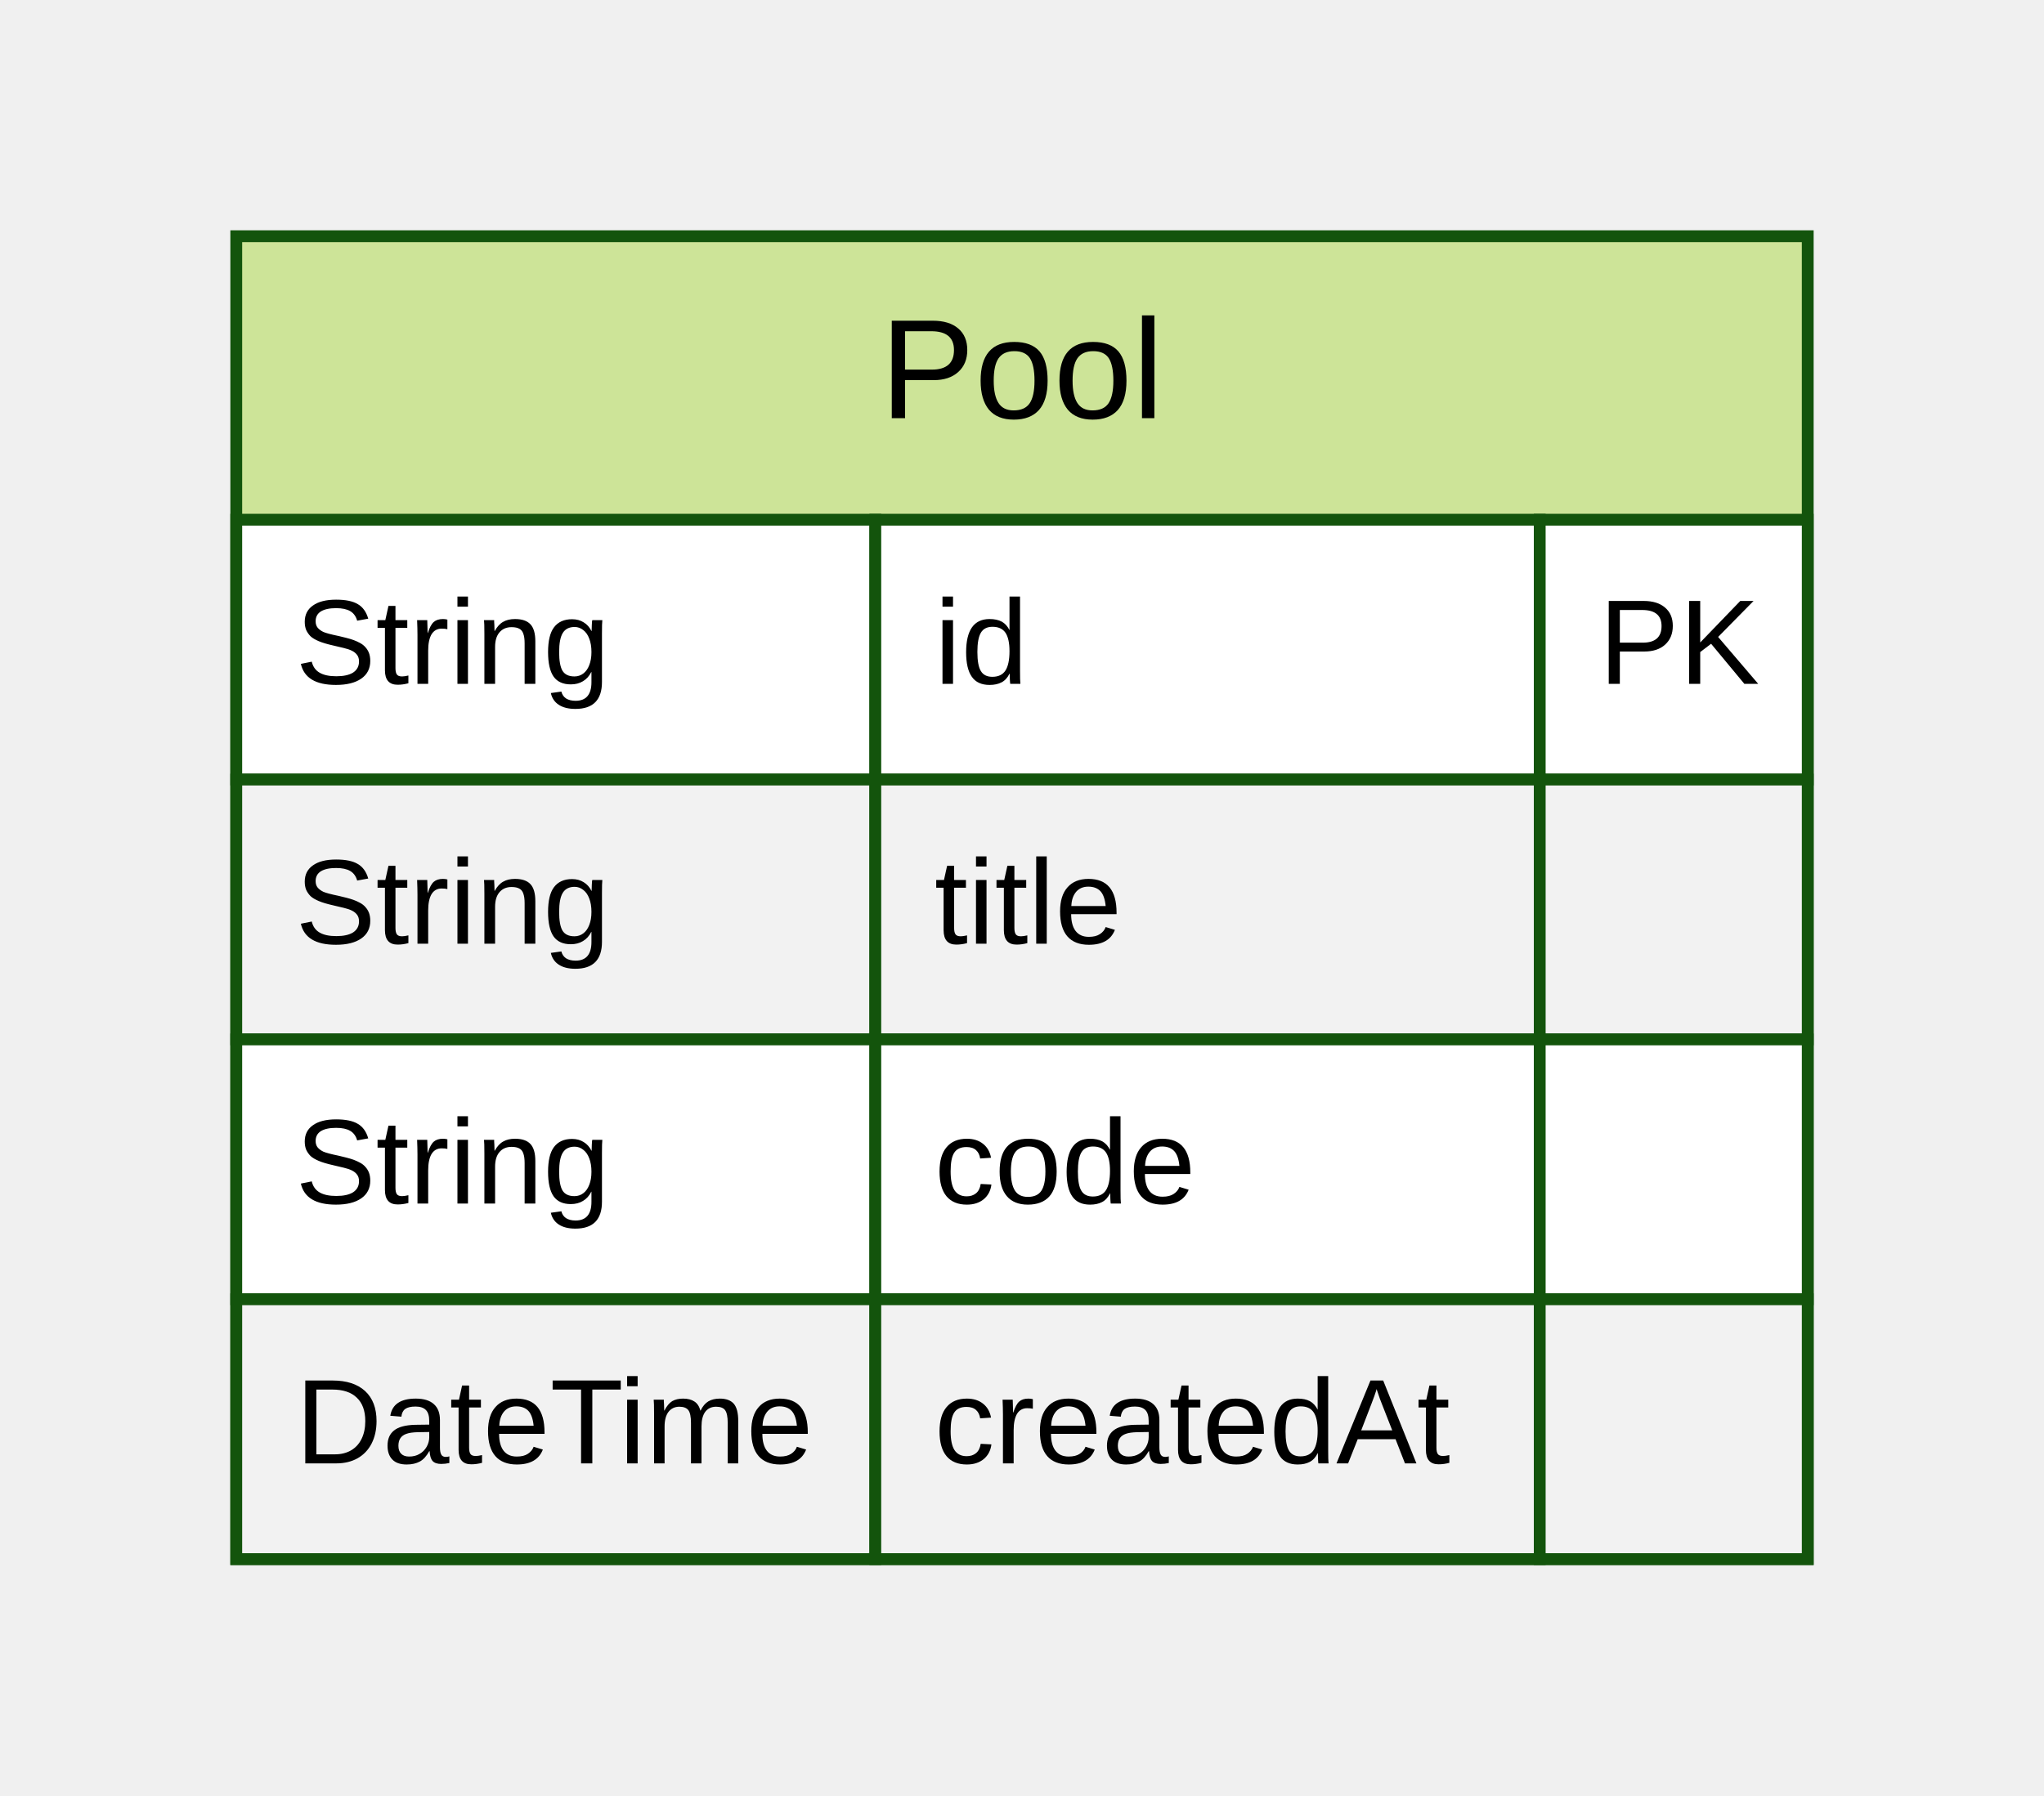
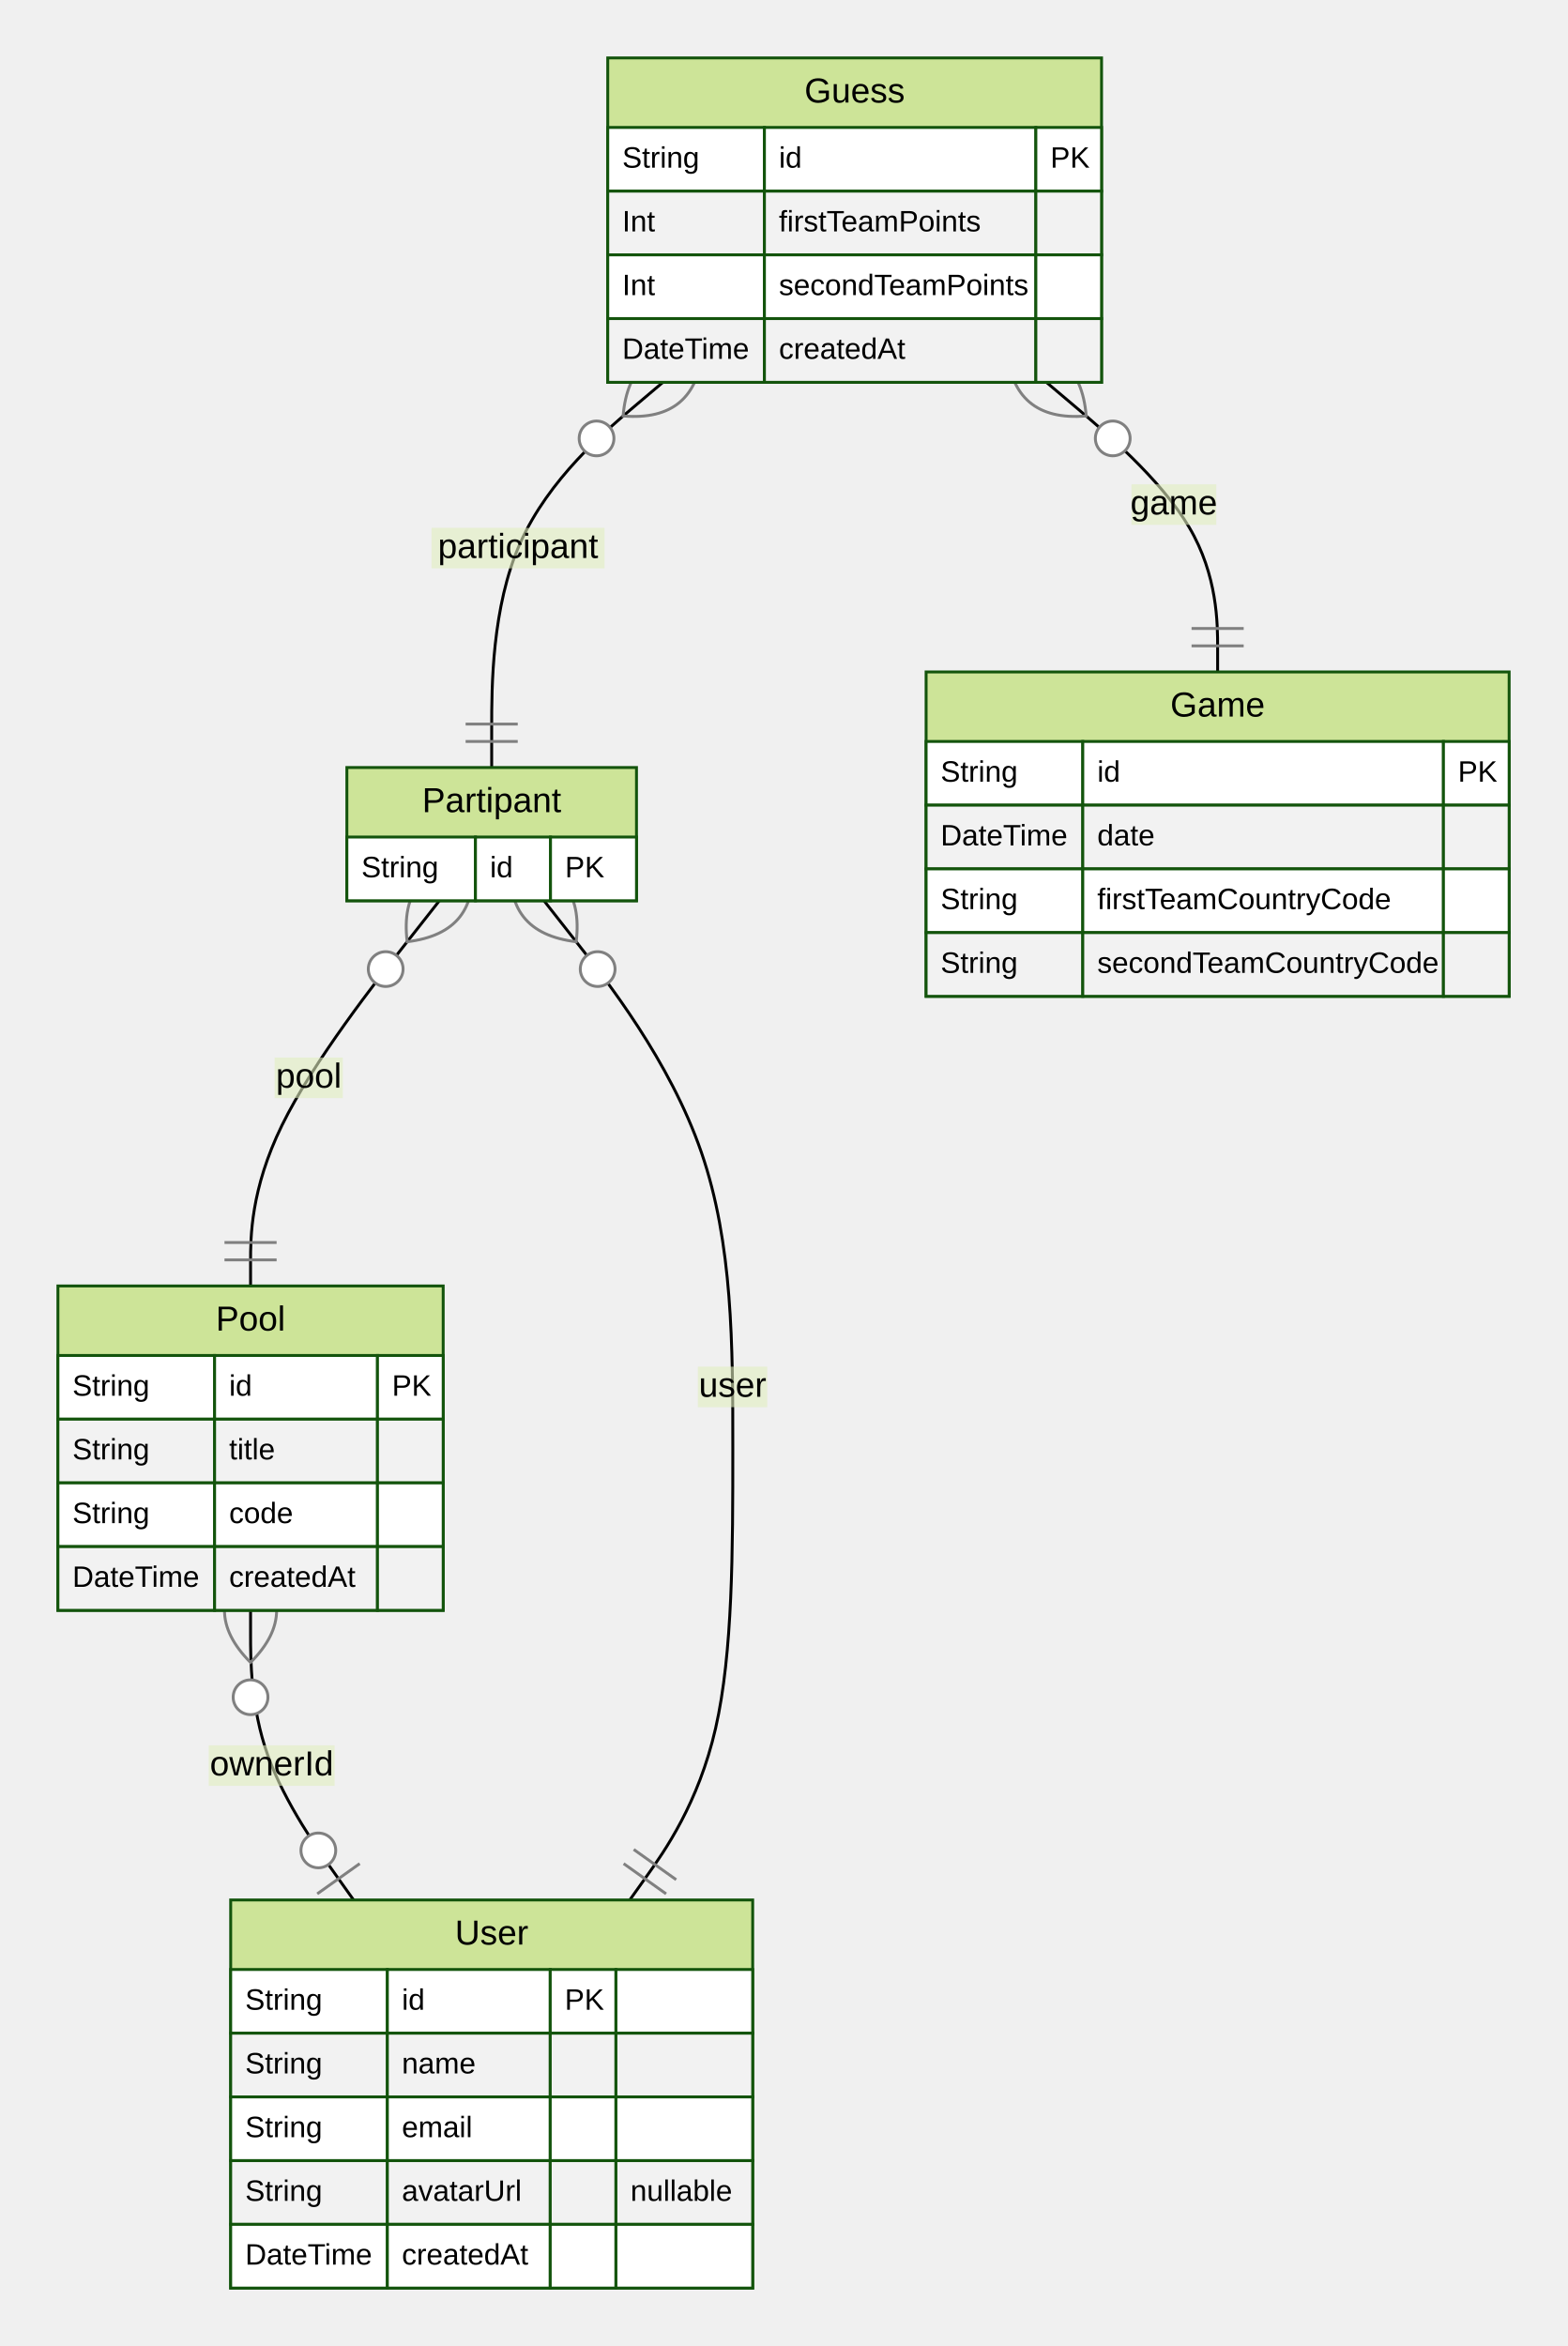
- <svg xmlns="http://www.w3.org/2000/svg" aria-labelledby="chart-title-mermaid-0 chart-desc-mermaid-0" role="img" viewBox="0 0 173.026 152" style="max-width: 173.026px; background-color: white;" width="100%" id="mermaid-0">
+ <svg xmlns="http://www.w3.org/2000/svg" aria-labelledby="chart-title-mermaid-0 chart-desc-mermaid-0" role="img" viewBox="0 0 541.082 810" style="max-width: 541.082px; background-color: white;" width="100%" id="mermaid-0">
  <style>#mermaid-0 {font-family:"trebuchet ms",verdana,arial,sans-serif;font-size:16px;fill:#000000;}#mermaid-0 .error-icon{fill:#552222;}#mermaid-0 .error-text{fill:#552222;stroke:#552222;}#mermaid-0 .edge-thickness-normal{stroke-width:2px;}#mermaid-0 .edge-thickness-thick{stroke-width:3.5px;}#mermaid-0 .edge-pattern-solid{stroke-dasharray:0;}#mermaid-0 .edge-pattern-dashed{stroke-dasharray:3;}#mermaid-0 .edge-pattern-dotted{stroke-dasharray:2;}#mermaid-0 .marker{fill:#000000;stroke:#000000;}#mermaid-0 .marker.cross{stroke:#000000;}#mermaid-0 svg{font-family:"trebuchet ms",verdana,arial,sans-serif;font-size:16px;}#mermaid-0 .entityBox{fill:#cde498;stroke:#13540c;}#mermaid-0 .attributeBoxOdd{fill:#ffffff;stroke:#13540c;}#mermaid-0 .attributeBoxEven{fill:#f2f2f2;stroke:#13540c;}#mermaid-0 .relationshipLabelBox{fill:hsl(78.158, 58.462%, 84.51%);opacity:0.7;background-color:hsl(78.158, 58.462%, 84.51%);}#mermaid-0 .relationshipLabelBox rect{opacity:0.5;}#mermaid-0 .relationshipLine{stroke:#000000;}#mermaid-0 :root{--mermaid-font-family:"trebuchet ms",verdana,arial,sans-serif;}</style>
  <g />
  <defs>
    <marker orient="auto" markerHeight="18" markerWidth="18" refY="9" refX="0" id="ONLY_ONE_START">
      <path d="M9,0 L9,18 M15,0 L15,18" fill="none" stroke="gray" />
    </marker>
  </defs>
  <defs>
    <marker orient="auto" markerHeight="18" markerWidth="18" refY="9" refX="18" id="ONLY_ONE_END">
      <path d="M3,0 L3,18 M9,0 L9,18" fill="none" stroke="gray" />
    </marker>
  </defs>
  <defs>
    <marker orient="auto" markerHeight="18" markerWidth="30" refY="9" refX="0" id="ZERO_OR_ONE_START">
      <circle r="6" cy="9" cx="21" fill="white" stroke="gray" />
      <path d="M9,0 L9,18" fill="none" stroke="gray" />
    </marker>
  </defs>
  <defs>
    <marker orient="auto" markerHeight="18" markerWidth="30" refY="9" refX="30" id="ZERO_OR_ONE_END">
      <circle r="6" cy="9" cx="9" fill="white" stroke="gray" />
      <path d="M21,0 L21,18" fill="none" stroke="gray" />
    </marker>
  </defs>
  <defs>
    <marker orient="auto" markerHeight="36" markerWidth="45" refY="18" refX="18" id="ONE_OR_MORE_START">
      <path d="M0,18 Q 18,0 36,18 Q 18,36 0,18 M42,9 L42,27" fill="none" stroke="gray" />
    </marker>
  </defs>
  <defs>
    <marker orient="auto" markerHeight="36" markerWidth="45" refY="18" refX="27" id="ONE_OR_MORE_END">
      <path d="M3,9 L3,27 M9,18 Q27,0 45,18 Q27,36 9,18" fill="none" stroke="gray" />
    </marker>
  </defs>
  <defs>
    <marker orient="auto" markerHeight="36" markerWidth="57" refY="18" refX="18" id="ZERO_OR_MORE_START">
      <circle r="6" cy="18" cx="48" fill="white" stroke="gray" />
      <path d="M0,18 Q18,0 36,18 Q18,36 0,18" fill="none" stroke="gray" />
    </marker>
  </defs>
  <defs>
    <marker orient="auto" markerHeight="36" markerWidth="57" refY="18" refX="39" id="ZERO_OR_MORE_END">
      <circle r="6" cy="18" cx="9" fill="white" stroke="gray" />
      <path d="M21,18 Q39,0 57,18 Q39,36 21,18" fill="none" stroke="gray" />
    </marker>
  </defs>
-   <g transform="translate(20,20 )" id="Pool">
+   <path marker-start="url(#ZERO_OR_MORE_START)" marker-end="url(#ZERO_OR_ONE_END)" fill="none" stroke="gray" d="M86.513,556L86.513,564.333C86.513,572.667,86.513,589.333,92.443,606C98.373,622.667,110.233,639.333,116.163,647.667L122.093,656" class="er relationshipLine" />
+   <path marker-start="url(#ZERO_OR_MORE_START)" marker-end="url(#ONLY_ONE_END)" fill="none" stroke="gray" d="M187.835,311L198.7,324.833C209.565,338.667,231.296,366.333,242.161,397.833C253.026,429.333,253.026,464.667,253.026,500C253.026,535.333,253.026,570.667,247.096,596.667C241.167,622.667,229.307,639.333,223.377,647.667L217.447,656" class="er relationshipLine" />
+   <path marker-start="url(#ZERO_OR_MORE_START)" marker-end="url(#ONLY_ONE_END)" fill="none" stroke="gray" d="M151.705,311L140.839,324.833C129.974,338.667,108.244,366.333,97.378,388.5C86.513,410.667,86.513,427.333,86.513,435.667L86.513,444" class="er relationshipLine" />
+   <path marker-start="url(#ZERO_OR_MORE_START)" marker-end="url(#ONLY_ONE_END)" fill="none" stroke="gray" d="M361.309,132L371.162,140.333C381.015,148.667,400.72,165.333,410.573,182C420.426,198.667,420.426,215.333,420.426,223.667L420.426,232" class="er relationshipLine" />
+   <path marker-start="url(#ZERO_OR_MORE_START)" marker-end="url(#ONLY_ONE_END)" fill="none" stroke="gray" d="M228.887,132L219.034,140.333C209.181,148.667,189.476,165.333,179.623,187.5C169.77,209.667,169.77,237.333,169.77,251.167L169.77,265" class="er relationshipLine" />
+   <g transform="translate(20,444 )" id="Pool">
    <rect height="112" width="133.026" y="0" x="0" stroke="gray" fill-opacity="100%" fill="honeydew" class="er entityBox" />
    <text transform="translate(66.51321,12)" style="font-family: &quot;trebuchet ms&quot;, verdana, arial, sans-serif;; font-size: 12px" text-anchor="middle" dominant-baseline="middle" y="0" x="0" id="entity-Pool" class="er entityLabel">Pool</text>
    <rect height="22" width="54.096" y="24" x="0" stroke="gray" fill-opacity="100%" fill="honeydew" class="er attributeBoxOdd" />
    <text transform="translate(5,35)" style="font-family: &quot;trebuchet ms&quot;, verdana, arial, sans-serif;; font-size: 10.2px" text-anchor="left" dominant-baseline="middle" y="0" x="0" id="entity-Pool-attr-1-type" class="er entityLabel">String</text>
    <rect height="22" width="56.243" y="24" x="54.096" stroke="gray" fill-opacity="100%" fill="honeydew" class="er attributeBoxOdd" />
    <text transform="translate(59.09555,35)" style="font-family: &quot;trebuchet ms&quot;, verdana, arial, sans-serif;; font-size: 10.2px" text-anchor="left" dominant-baseline="middle" y="0" x="0" id="entity-Pool-attr-1-name" class="er entityLabel">id</text>
    <rect height="22" width="22.688" y="24" x="110.339" stroke="gray" fill-opacity="100%" fill="honeydew" class="er attributeBoxOdd" />
    <text transform="translate(115.3387,35)" style="font-family: &quot;trebuchet ms&quot;, verdana, arial, sans-serif;; font-size: 10.2px" text-anchor="left" dominant-baseline="middle" y="0" x="0" id="entity-Pool-attr-1-key" class="er entityLabel">PK</text>
    <rect height="22" width="54.096" y="46" x="0" stroke="gray" fill-opacity="100%" fill="honeydew" class="er attributeBoxEven" />
    <text transform="translate(5,57)" style="font-family: &quot;trebuchet ms&quot;, verdana, arial, sans-serif;; font-size: 10.2px" text-anchor="left" dominant-baseline="middle" y="0" x="0" id="entity-Pool-attr-2-type" class="er entityLabel">String</text>
    <rect height="22" width="56.243" y="46" x="54.096" stroke="gray" fill-opacity="100%" fill="honeydew" class="er attributeBoxEven" />
    <text transform="translate(59.09555,57)" style="font-family: &quot;trebuchet ms&quot;, verdana, arial, sans-serif;; font-size: 10.2px" text-anchor="left" dominant-baseline="middle" y="0" x="0" id="entity-Pool-attr-2-name" class="er entityLabel">title</text>
    <rect height="22" width="22.688" y="46" x="110.339" stroke="gray" fill-opacity="100%" fill="honeydew" class="er attributeBoxEven" />
    <text transform="translate(115.3387,57)" style="font-family: &quot;trebuchet ms&quot;, verdana, arial, sans-serif;; font-size: 10.2px" text-anchor="left" dominant-baseline="middle" y="0" x="0" id="entity-Pool-attr-2-key" class="er entityLabel" />
    <rect height="22" width="54.096" y="68" x="0" stroke="gray" fill-opacity="100%" fill="honeydew" class="er attributeBoxOdd" />
    <text transform="translate(5,79)" style="font-family: &quot;trebuchet ms&quot;, verdana, arial, sans-serif;; font-size: 10.2px" text-anchor="left" dominant-baseline="middle" y="0" x="0" id="entity-Pool-attr-3-type" class="er entityLabel">String</text>
    <rect height="22" width="56.243" y="68" x="54.096" stroke="gray" fill-opacity="100%" fill="honeydew" class="er attributeBoxOdd" />
    <text transform="translate(59.09555,79)" style="font-family: &quot;trebuchet ms&quot;, verdana, arial, sans-serif;; font-size: 10.2px" text-anchor="left" dominant-baseline="middle" y="0" x="0" id="entity-Pool-attr-3-name" class="er entityLabel">code</text>
    <rect height="22" width="22.688" y="68" x="110.339" stroke="gray" fill-opacity="100%" fill="honeydew" class="er attributeBoxOdd" />
    <text transform="translate(115.3387,79)" style="font-family: &quot;trebuchet ms&quot;, verdana, arial, sans-serif;; font-size: 10.2px" text-anchor="left" dominant-baseline="middle" y="0" x="0" id="entity-Pool-attr-3-key" class="er entityLabel" />
    <rect height="22" width="54.096" y="90" x="0" stroke="gray" fill-opacity="100%" fill="honeydew" class="er attributeBoxEven" />
    <text transform="translate(5,101)" style="font-family: &quot;trebuchet ms&quot;, verdana, arial, sans-serif;; font-size: 10.2px" text-anchor="left" dominant-baseline="middle" y="0" x="0" id="entity-Pool-attr-4-type" class="er entityLabel">DateTime</text>
    <rect height="22" width="56.243" y="90" x="54.096" stroke="gray" fill-opacity="100%" fill="honeydew" class="er attributeBoxEven" />
    <text transform="translate(59.09555,101)" style="font-family: &quot;trebuchet ms&quot;, verdana, arial, sans-serif;; font-size: 10.2px" text-anchor="left" dominant-baseline="middle" y="0" x="0" id="entity-Pool-attr-4-name" class="er entityLabel">createdAt</text>
    <rect height="22" width="22.688" y="90" x="110.339" stroke="gray" fill-opacity="100%" fill="honeydew" class="er attributeBoxEven" />
    <text transform="translate(115.3387,101)" style="font-family: &quot;trebuchet ms&quot;, verdana, arial, sans-serif;; font-size: 10.2px" text-anchor="left" dominant-baseline="middle" y="0" x="0" id="entity-Pool-attr-4-key" class="er entityLabel" />
  </g>
+   <g transform="translate(119.7698,265 )" id="Partipant">
+     <rect height="46" width="100" y="0" x="0" stroke="gray" fill-opacity="100%" fill="honeydew" class="er entityBox" />
+     <text transform="translate(50,12)" style="font-family: &quot;trebuchet ms&quot;, verdana, arial, sans-serif;; font-size: 12px" text-anchor="middle" dominant-baseline="middle" y="0" x="0" id="entity-Partipant" class="er entityLabel">Partipant</text>
+     <rect height="22" width="44.399" y="24" x="0" stroke="gray" fill-opacity="100%" fill="honeydew" class="er attributeBoxOdd" />
+     <text transform="translate(5,35)" style="font-family: &quot;trebuchet ms&quot;, verdana, arial, sans-serif;; font-size: 10.2px" text-anchor="left" dominant-baseline="middle" y="0" x="0" id="entity-Partipant-attr-1-type" class="er entityLabel">String</text>
+     <rect height="22" width="25.911" y="24" x="44.399" stroke="gray" fill-opacity="100%" fill="honeydew" class="er attributeBoxOdd" />
+     <text transform="translate(49.39862,35)" style="font-family: &quot;trebuchet ms&quot;, verdana, arial, sans-serif;; font-size: 10.2px" text-anchor="left" dominant-baseline="middle" y="0" x="0" id="entity-Partipant-attr-1-name" class="er entityLabel">id</text>
+     <rect height="22" width="29.69" y="24" x="70.31" stroke="gray" fill-opacity="100%" fill="honeydew" class="er attributeBoxOdd" />
+     <text transform="translate(75.30976,35)" style="font-family: &quot;trebuchet ms&quot;, verdana, arial, sans-serif;; font-size: 10.2px" text-anchor="left" dominant-baseline="middle" y="0" x="0" id="entity-Partipant-attr-1-key" class="er entityLabel">PK</text>
+   </g>
+   <g transform="translate(79.65034,656 )" id="User">
+     <rect height="134" width="180.239" y="0" x="0" stroke="gray" fill-opacity="100%" fill="honeydew" class="er entityBox" />
+     <text transform="translate(90.11948,12)" style="font-family: &quot;trebuchet ms&quot;, verdana, arial, sans-serif;; font-size: 12px" text-anchor="middle" dominant-baseline="middle" y="0" x="0" id="entity-User" class="er entityLabel">User</text>
+     <rect height="22" width="54.096" y="24" x="0" stroke="gray" fill-opacity="100%" fill="honeydew" class="er attributeBoxOdd" />
+     <text transform="translate(5,35)" style="font-family: &quot;trebuchet ms&quot;, verdana, arial, sans-serif;; font-size: 10.2px" text-anchor="left" dominant-baseline="middle" y="0" x="0" id="entity-User-attr-1-type" class="er entityLabel">String</text>
+     <rect height="22" width="56.243" y="24" x="54.096" stroke="gray" fill-opacity="100%" fill="honeydew" class="er attributeBoxOdd" />
+     <text transform="translate(59.09555,35)" style="font-family: &quot;trebuchet ms&quot;, verdana, arial, sans-serif;; font-size: 10.2px" text-anchor="left" dominant-baseline="middle" y="0" x="0" id="entity-User-attr-1-name" class="er entityLabel">id</text>
+     <rect height="22" width="22.688" y="24" x="110.339" stroke="gray" fill-opacity="100%" fill="honeydew" class="er attributeBoxOdd" />
+     <text transform="translate(115.3387,35)" style="font-family: &quot;trebuchet ms&quot;, verdana, arial, sans-serif;; font-size: 10.2px" text-anchor="left" dominant-baseline="middle" y="0" x="0" id="entity-User-attr-1-key" class="er entityLabel">PK</text>
+     <rect height="22" width="47.213" y="24" x="133.026" stroke="gray" fill-opacity="100%" fill="honeydew" class="er attributeBoxOdd" />
+     <text transform="translate(138.0264,35)" style="font-family: &quot;trebuchet ms&quot;, verdana, arial, sans-serif;; font-size: 10.2px" text-anchor="left" dominant-baseline="middle" y="0" x="0" id="entity-User-attr-1-comment" class="er entityLabel" />
+     <rect height="22" width="54.096" y="46" x="0" stroke="gray" fill-opacity="100%" fill="honeydew" class="er attributeBoxEven" />
+     <text transform="translate(5,57)" style="font-family: &quot;trebuchet ms&quot;, verdana, arial, sans-serif;; font-size: 10.2px" text-anchor="left" dominant-baseline="middle" y="0" x="0" id="entity-User-attr-2-type" class="er entityLabel">String</text>
+     <rect height="22" width="56.243" y="46" x="54.096" stroke="gray" fill-opacity="100%" fill="honeydew" class="er attributeBoxEven" />
+     <text transform="translate(59.09555,57)" style="font-family: &quot;trebuchet ms&quot;, verdana, arial, sans-serif;; font-size: 10.2px" text-anchor="left" dominant-baseline="middle" y="0" x="0" id="entity-User-attr-2-name" class="er entityLabel">name</text>
+     <rect height="22" width="22.688" y="46" x="110.339" stroke="gray" fill-opacity="100%" fill="honeydew" class="er attributeBoxEven" />
+     <text transform="translate(115.3387,57)" style="font-family: &quot;trebuchet ms&quot;, verdana, arial, sans-serif;; font-size: 10.2px" text-anchor="left" dominant-baseline="middle" y="0" x="0" id="entity-User-attr-2-key" class="er entityLabel" />
+     <rect height="22" width="47.213" y="46" x="133.026" stroke="gray" fill-opacity="100%" fill="honeydew" class="er attributeBoxEven" />
+     <text transform="translate(138.0264,57)" style="font-family: &quot;trebuchet ms&quot;, verdana, arial, sans-serif;; font-size: 10.2px" text-anchor="left" dominant-baseline="middle" y="0" x="0" id="entity-User-attr-2-comment" class="er entityLabel" />
+     <rect height="22" width="54.096" y="68" x="0" stroke="gray" fill-opacity="100%" fill="honeydew" class="er attributeBoxOdd" />
+     <text transform="translate(5,79)" style="font-family: &quot;trebuchet ms&quot;, verdana, arial, sans-serif;; font-size: 10.2px" text-anchor="left" dominant-baseline="middle" y="0" x="0" id="entity-User-attr-3-type" class="er entityLabel">String</text>
+     <rect height="22" width="56.243" y="68" x="54.096" stroke="gray" fill-opacity="100%" fill="honeydew" class="er attributeBoxOdd" />
+     <text transform="translate(59.09555,79)" style="font-family: &quot;trebuchet ms&quot;, verdana, arial, sans-serif;; font-size: 10.2px" text-anchor="left" dominant-baseline="middle" y="0" x="0" id="entity-User-attr-3-name" class="er entityLabel">email</text>
+     <rect height="22" width="22.688" y="68" x="110.339" stroke="gray" fill-opacity="100%" fill="honeydew" class="er attributeBoxOdd" />
+     <text transform="translate(115.3387,79)" style="font-family: &quot;trebuchet ms&quot;, verdana, arial, sans-serif;; font-size: 10.2px" text-anchor="left" dominant-baseline="middle" y="0" x="0" id="entity-User-attr-3-key" class="er entityLabel" />
+     <rect height="22" width="47.213" y="68" x="133.026" stroke="gray" fill-opacity="100%" fill="honeydew" class="er attributeBoxOdd" />
+     <text transform="translate(138.0264,79)" style="font-family: &quot;trebuchet ms&quot;, verdana, arial, sans-serif;; font-size: 10.2px" text-anchor="left" dominant-baseline="middle" y="0" x="0" id="entity-User-attr-3-comment" class="er entityLabel" />
+     <rect height="22" width="54.096" y="90" x="0" stroke="gray" fill-opacity="100%" fill="honeydew" class="er attributeBoxEven" />
+     <text transform="translate(5,101)" style="font-family: &quot;trebuchet ms&quot;, verdana, arial, sans-serif;; font-size: 10.2px" text-anchor="left" dominant-baseline="middle" y="0" x="0" id="entity-User-attr-4-type" class="er entityLabel">String</text>
+     <rect height="22" width="56.243" y="90" x="54.096" stroke="gray" fill-opacity="100%" fill="honeydew" class="er attributeBoxEven" />
+     <text transform="translate(59.09555,101)" style="font-family: &quot;trebuchet ms&quot;, verdana, arial, sans-serif;; font-size: 10.2px" text-anchor="left" dominant-baseline="middle" y="0" x="0" id="entity-User-attr-4-name" class="er entityLabel">avatarUrl</text>
+     <rect height="22" width="22.688" y="90" x="110.339" stroke="gray" fill-opacity="100%" fill="honeydew" class="er attributeBoxEven" />
+     <text transform="translate(115.3387,101)" style="font-family: &quot;trebuchet ms&quot;, verdana, arial, sans-serif;; font-size: 10.2px" text-anchor="left" dominant-baseline="middle" y="0" x="0" id="entity-User-attr-4-key" class="er entityLabel" />
+     <rect height="22" width="47.213" y="90" x="133.026" stroke="gray" fill-opacity="100%" fill="honeydew" class="er attributeBoxEven" />
+     <text transform="translate(138.0264,101)" style="font-family: &quot;trebuchet ms&quot;, verdana, arial, sans-serif;; font-size: 10.2px" text-anchor="left" dominant-baseline="middle" y="0" x="0" id="entity-User-attr-4-comment" class="er entityLabel">nullable</text>
+     <rect height="22" width="54.096" y="112" x="0" stroke="gray" fill-opacity="100%" fill="honeydew" class="er attributeBoxOdd" />
+     <text transform="translate(5,123)" style="font-family: &quot;trebuchet ms&quot;, verdana, arial, sans-serif;; font-size: 10.2px" text-anchor="left" dominant-baseline="middle" y="0" x="0" id="entity-User-attr-5-type" class="er entityLabel">DateTime</text>
+     <rect height="22" width="56.243" y="112" x="54.096" stroke="gray" fill-opacity="100%" fill="honeydew" class="er attributeBoxOdd" />
+     <text transform="translate(59.09555,123)" style="font-family: &quot;trebuchet ms&quot;, verdana, arial, sans-serif;; font-size: 10.2px" text-anchor="left" dominant-baseline="middle" y="0" x="0" id="entity-User-attr-5-name" class="er entityLabel">createdAt</text>
+     <rect height="22" width="22.688" y="112" x="110.339" stroke="gray" fill-opacity="100%" fill="honeydew" class="er attributeBoxOdd" />
+     <text transform="translate(115.3387,123)" style="font-family: &quot;trebuchet ms&quot;, verdana, arial, sans-serif;; font-size: 10.2px" text-anchor="left" dominant-baseline="middle" y="0" x="0" id="entity-User-attr-5-key" class="er entityLabel" />
+     <rect height="22" width="47.213" y="112" x="133.026" stroke="gray" fill-opacity="100%" fill="honeydew" class="er attributeBoxOdd" />
+     <text transform="translate(138.0264,123)" style="font-family: &quot;trebuchet ms&quot;, verdana, arial, sans-serif;; font-size: 10.2px" text-anchor="left" dominant-baseline="middle" y="0" x="0" id="entity-User-attr-5-comment" class="er entityLabel" />
+   </g>
+   <g transform="translate(319.7698,232 )" id="Game">
+     <rect height="112" width="201.312" y="0" x="0" stroke="gray" fill-opacity="100%" fill="honeydew" class="er entityBox" />
+     <text transform="translate(100.6562,12)" style="font-family: &quot;trebuchet ms&quot;, verdana, arial, sans-serif;; font-size: 12px" text-anchor="middle" dominant-baseline="middle" y="0" x="0" id="entity-Game" class="er entityLabel">Game</text>
+     <rect height="22" width="54.096" y="24" x="0" stroke="gray" fill-opacity="100%" fill="honeydew" class="er attributeBoxOdd" />
+     <text transform="translate(5,35)" style="font-family: &quot;trebuchet ms&quot;, verdana, arial, sans-serif;; font-size: 10.2px" text-anchor="left" dominant-baseline="middle" y="0" x="0" id="entity-Game-attr-1-type" class="er entityLabel">String</text>
+     <rect height="22" width="124.529" y="24" x="54.096" stroke="gray" fill-opacity="100%" fill="honeydew" class="er attributeBoxOdd" />
+     <text transform="translate(59.09555,35)" style="font-family: &quot;trebuchet ms&quot;, verdana, arial, sans-serif;; font-size: 10.2px" text-anchor="left" dominant-baseline="middle" y="0" x="0" id="entity-Game-attr-1-name" class="er entityLabel">id</text>
+     <rect height="22" width="22.688" y="24" x="178.625" stroke="gray" fill-opacity="100%" fill="honeydew" class="er attributeBoxOdd" />
+     <text transform="translate(183.6248,35)" style="font-family: &quot;trebuchet ms&quot;, verdana, arial, sans-serif;; font-size: 10.2px" text-anchor="left" dominant-baseline="middle" y="0" x="0" id="entity-Game-attr-1-key" class="er entityLabel">PK</text>
+     <rect height="22" width="54.096" y="46" x="0" stroke="gray" fill-opacity="100%" fill="honeydew" class="er attributeBoxEven" />
+     <text transform="translate(5,57)" style="font-family: &quot;trebuchet ms&quot;, verdana, arial, sans-serif;; font-size: 10.2px" text-anchor="left" dominant-baseline="middle" y="0" x="0" id="entity-Game-attr-2-type" class="er entityLabel">DateTime</text>
+     <rect height="22" width="124.529" y="46" x="54.096" stroke="gray" fill-opacity="100%" fill="honeydew" class="er attributeBoxEven" />
+     <text transform="translate(59.09555,57)" style="font-family: &quot;trebuchet ms&quot;, verdana, arial, sans-serif;; font-size: 10.2px" text-anchor="left" dominant-baseline="middle" y="0" x="0" id="entity-Game-attr-2-name" class="er entityLabel">date</text>
+     <rect height="22" width="22.688" y="46" x="178.625" stroke="gray" fill-opacity="100%" fill="honeydew" class="er attributeBoxEven" />
+     <text transform="translate(183.6248,57)" style="font-family: &quot;trebuchet ms&quot;, verdana, arial, sans-serif;; font-size: 10.2px" text-anchor="left" dominant-baseline="middle" y="0" x="0" id="entity-Game-attr-2-key" class="er entityLabel" />
+     <rect height="22" width="54.096" y="68" x="0" stroke="gray" fill-opacity="100%" fill="honeydew" class="er attributeBoxOdd" />
+     <text transform="translate(5,79)" style="font-family: &quot;trebuchet ms&quot;, verdana, arial, sans-serif;; font-size: 10.2px" text-anchor="left" dominant-baseline="middle" y="0" x="0" id="entity-Game-attr-3-type" class="er entityLabel">String</text>
+     <rect height="22" width="124.529" y="68" x="54.096" stroke="gray" fill-opacity="100%" fill="honeydew" class="er attributeBoxOdd" />
+     <text transform="translate(59.09555,79)" style="font-family: &quot;trebuchet ms&quot;, verdana, arial, sans-serif;; font-size: 10.2px" text-anchor="left" dominant-baseline="middle" y="0" x="0" id="entity-Game-attr-3-name" class="er entityLabel">firstTeamCountryCode</text>
+     <rect height="22" width="22.688" y="68" x="178.625" stroke="gray" fill-opacity="100%" fill="honeydew" class="er attributeBoxOdd" />
+     <text transform="translate(183.6248,79)" style="font-family: &quot;trebuchet ms&quot;, verdana, arial, sans-serif;; font-size: 10.2px" text-anchor="left" dominant-baseline="middle" y="0" x="0" id="entity-Game-attr-3-key" class="er entityLabel" />
+     <rect height="22" width="54.096" y="90" x="0" stroke="gray" fill-opacity="100%" fill="honeydew" class="er attributeBoxEven" />
+     <text transform="translate(5,101)" style="font-family: &quot;trebuchet ms&quot;, verdana, arial, sans-serif;; font-size: 10.2px" text-anchor="left" dominant-baseline="middle" y="0" x="0" id="entity-Game-attr-4-type" class="er entityLabel">String</text>
+     <rect height="22" width="124.529" y="90" x="54.096" stroke="gray" fill-opacity="100%" fill="honeydew" class="er attributeBoxEven" />
+     <text transform="translate(59.09555,101)" style="font-family: &quot;trebuchet ms&quot;, verdana, arial, sans-serif;; font-size: 10.2px" text-anchor="left" dominant-baseline="middle" y="0" x="0" id="entity-Game-attr-4-name" class="er entityLabel">secondTeamCountryCode</text>
+     <rect height="22" width="22.688" y="90" x="178.625" stroke="gray" fill-opacity="100%" fill="honeydew" class="er attributeBoxEven" />
+     <text transform="translate(183.6248,101)" style="font-family: &quot;trebuchet ms&quot;, verdana, arial, sans-serif;; font-size: 10.2px" text-anchor="left" dominant-baseline="middle" y="0" x="0" id="entity-Game-attr-4-key" class="er entityLabel" />
+   </g>
+   <g transform="translate(209.8457,20 )" id="Guess">
+     <rect height="112" width="170.504" y="0" x="0" stroke="gray" fill-opacity="100%" fill="honeydew" class="er entityBox" />
+     <text transform="translate(85.2522,12)" style="font-family: &quot;trebuchet ms&quot;, verdana, arial, sans-serif;; font-size: 12px" text-anchor="middle" dominant-baseline="middle" y="0" x="0" id="entity-Guess" class="er entityLabel">Guess</text>
+     <rect height="22" width="54.096" y="24" x="0" stroke="gray" fill-opacity="100%" fill="honeydew" class="er attributeBoxOdd" />
+     <text transform="translate(5,35)" style="font-family: &quot;trebuchet ms&quot;, verdana, arial, sans-serif;; font-size: 10.2px" text-anchor="left" dominant-baseline="middle" y="0" x="0" id="entity-Guess-attr-1-type" class="er entityLabel">String</text>
+     <rect height="22" width="93.721" y="24" x="54.096" stroke="gray" fill-opacity="100%" fill="honeydew" class="er attributeBoxOdd" />
+     <text transform="translate(59.09555,35)" style="font-family: &quot;trebuchet ms&quot;, verdana, arial, sans-serif;; font-size: 10.2px" text-anchor="left" dominant-baseline="middle" y="0" x="0" id="entity-Guess-attr-1-name" class="er entityLabel">id</text>
+     <rect height="22" width="22.688" y="24" x="147.817" stroke="gray" fill-opacity="100%" fill="honeydew" class="er attributeBoxOdd" />
+     <text transform="translate(152.8167,35)" style="font-family: &quot;trebuchet ms&quot;, verdana, arial, sans-serif;; font-size: 10.2px" text-anchor="left" dominant-baseline="middle" y="0" x="0" id="entity-Guess-attr-1-key" class="er entityLabel">PK</text>
+     <rect height="22" width="54.096" y="46" x="0" stroke="gray" fill-opacity="100%" fill="honeydew" class="er attributeBoxEven" />
+     <text transform="translate(5,57)" style="font-family: &quot;trebuchet ms&quot;, verdana, arial, sans-serif;; font-size: 10.2px" text-anchor="left" dominant-baseline="middle" y="0" x="0" id="entity-Guess-attr-2-type" class="er entityLabel">Int</text>
+     <rect height="22" width="93.721" y="46" x="54.096" stroke="gray" fill-opacity="100%" fill="honeydew" class="er attributeBoxEven" />
+     <text transform="translate(59.09555,57)" style="font-family: &quot;trebuchet ms&quot;, verdana, arial, sans-serif;; font-size: 10.2px" text-anchor="left" dominant-baseline="middle" y="0" x="0" id="entity-Guess-attr-2-name" class="er entityLabel">firstTeamPoints</text>
+     <rect height="22" width="22.688" y="46" x="147.817" stroke="gray" fill-opacity="100%" fill="honeydew" class="er attributeBoxEven" />
+     <text transform="translate(152.8167,57)" style="font-family: &quot;trebuchet ms&quot;, verdana, arial, sans-serif;; font-size: 10.2px" text-anchor="left" dominant-baseline="middle" y="0" x="0" id="entity-Guess-attr-2-key" class="er entityLabel" />
+     <rect height="22" width="54.096" y="68" x="0" stroke="gray" fill-opacity="100%" fill="honeydew" class="er attributeBoxOdd" />
+     <text transform="translate(5,79)" style="font-family: &quot;trebuchet ms&quot;, verdana, arial, sans-serif;; font-size: 10.2px" text-anchor="left" dominant-baseline="middle" y="0" x="0" id="entity-Guess-attr-3-type" class="er entityLabel">Int</text>
+     <rect height="22" width="93.721" y="68" x="54.096" stroke="gray" fill-opacity="100%" fill="honeydew" class="er attributeBoxOdd" />
+     <text transform="translate(59.09555,79)" style="font-family: &quot;trebuchet ms&quot;, verdana, arial, sans-serif;; font-size: 10.2px" text-anchor="left" dominant-baseline="middle" y="0" x="0" id="entity-Guess-attr-3-name" class="er entityLabel">secondTeamPoints</text>
+     <rect height="22" width="22.688" y="68" x="147.817" stroke="gray" fill-opacity="100%" fill="honeydew" class="er attributeBoxOdd" />
+     <text transform="translate(152.8167,79)" style="font-family: &quot;trebuchet ms&quot;, verdana, arial, sans-serif;; font-size: 10.2px" text-anchor="left" dominant-baseline="middle" y="0" x="0" id="entity-Guess-attr-3-key" class="er entityLabel" />
+     <rect height="22" width="54.096" y="90" x="0" stroke="gray" fill-opacity="100%" fill="honeydew" class="er attributeBoxEven" />
+     <text transform="translate(5,101)" style="font-family: &quot;trebuchet ms&quot;, verdana, arial, sans-serif;; font-size: 10.2px" text-anchor="left" dominant-baseline="middle" y="0" x="0" id="entity-Guess-attr-4-type" class="er entityLabel">DateTime</text>
+     <rect height="22" width="93.721" y="90" x="54.096" stroke="gray" fill-opacity="100%" fill="honeydew" class="er attributeBoxEven" />
+     <text transform="translate(59.09555,101)" style="font-family: &quot;trebuchet ms&quot;, verdana, arial, sans-serif;; font-size: 10.2px" text-anchor="left" dominant-baseline="middle" y="0" x="0" id="entity-Guess-attr-4-name" class="er entityLabel">createdAt</text>
+     <rect height="22" width="22.688" y="90" x="147.817" stroke="gray" fill-opacity="100%" fill="honeydew" class="er attributeBoxEven" />
+     <text transform="translate(152.8167,101)" style="font-family: &quot;trebuchet ms&quot;, verdana, arial, sans-serif;; font-size: 10.2px" text-anchor="left" dominant-baseline="middle" y="0" x="0" id="entity-Guess-attr-4-key" class="er entityLabel" />
+   </g>
+   <rect fill-opacity="85%" fill="white" height="14" width="43.475" y="602.592" x="72.073" class="er relationshipLabelBox" />
+   <text style="font-family: &quot;trebuchet ms&quot;, verdana, arial, sans-serif;; font-size: 12px" dominant-baseline="middle" text-anchor="middle" y="609.592" x="93.81" id="rel1" class="er relationshipLabel">ownerId</text>
+   <rect fill-opacity="85%" fill="white" height="14" width="23.959" y="471.862" x="240.96" class="er relationshipLabelBox" />
+   <text style="font-family: &quot;trebuchet ms&quot;, verdana, arial, sans-serif;; font-size: 12px" dominant-baseline="middle" text-anchor="middle" y="478.862" x="252.94" id="rel2" class="er relationshipLabel">user</text>
+   <rect fill-opacity="85%" fill="white" height="14" width="23.564" y="365.133" x="94.824" class="er relationshipLabelBox" />
+   <text style="font-family: &quot;trebuchet ms&quot;, verdana, arial, sans-serif;; font-size: 12px" dominant-baseline="middle" text-anchor="middle" y="372.133" x="106.606" id="rel3" class="er relationshipLabel">pool</text>
+   <rect fill-opacity="85%" fill="white" height="14" width="29.289" y="167.222" x="390.665" class="er relationshipLabelBox" />
+   <text style="font-family: &quot;trebuchet ms&quot;, verdana, arial, sans-serif;; font-size: 12px" dominant-baseline="middle" text-anchor="middle" y="174.222" x="405.31" id="rel4" class="er relationshipLabel">game</text>
+   <rect fill-opacity="85%" fill="white" height="14" width="59.744" y="182.256" x="148.995" class="er relationshipLabelBox" />
+   <text style="font-family: &quot;trebuchet ms&quot;, verdana, arial, sans-serif;; font-size: 12px" dominant-baseline="middle" text-anchor="middle" y="189.256" x="178.867" id="rel5" class="er relationshipLabel">participant</text>
</svg>
